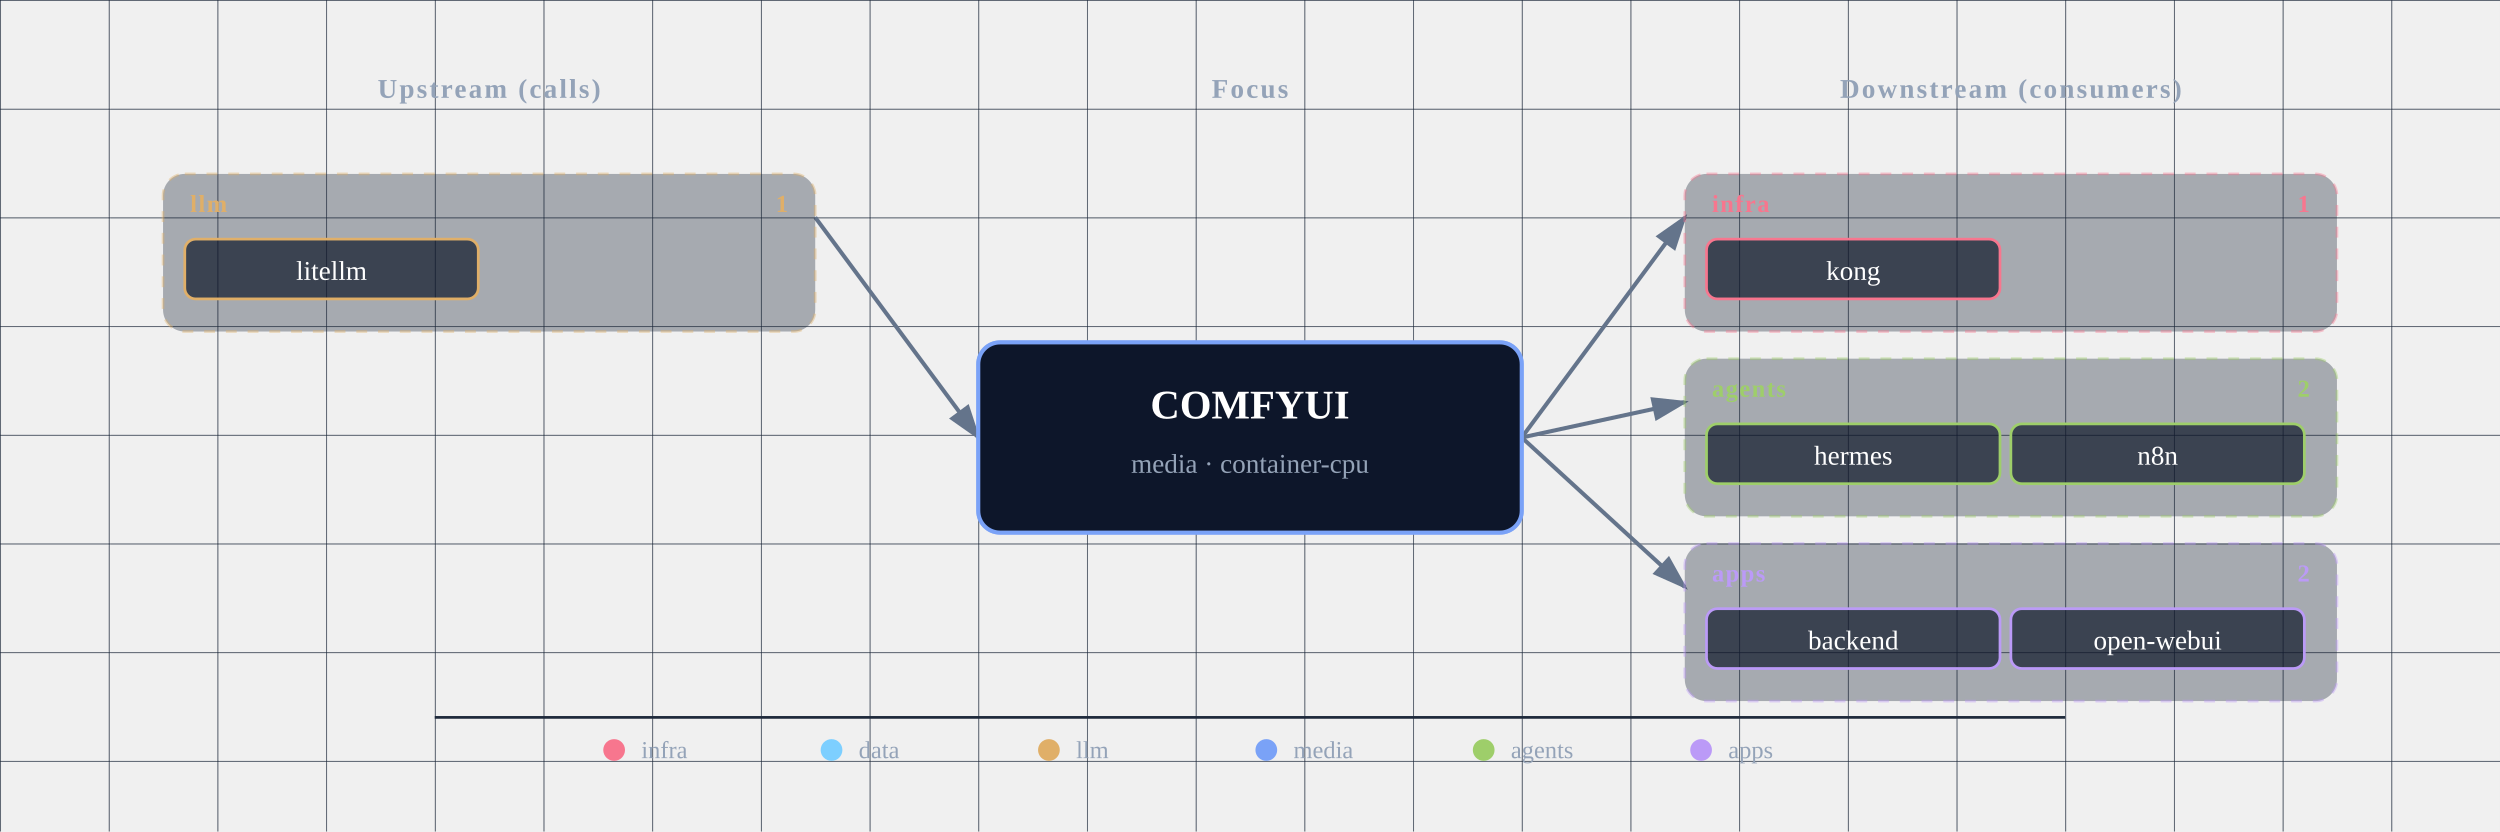
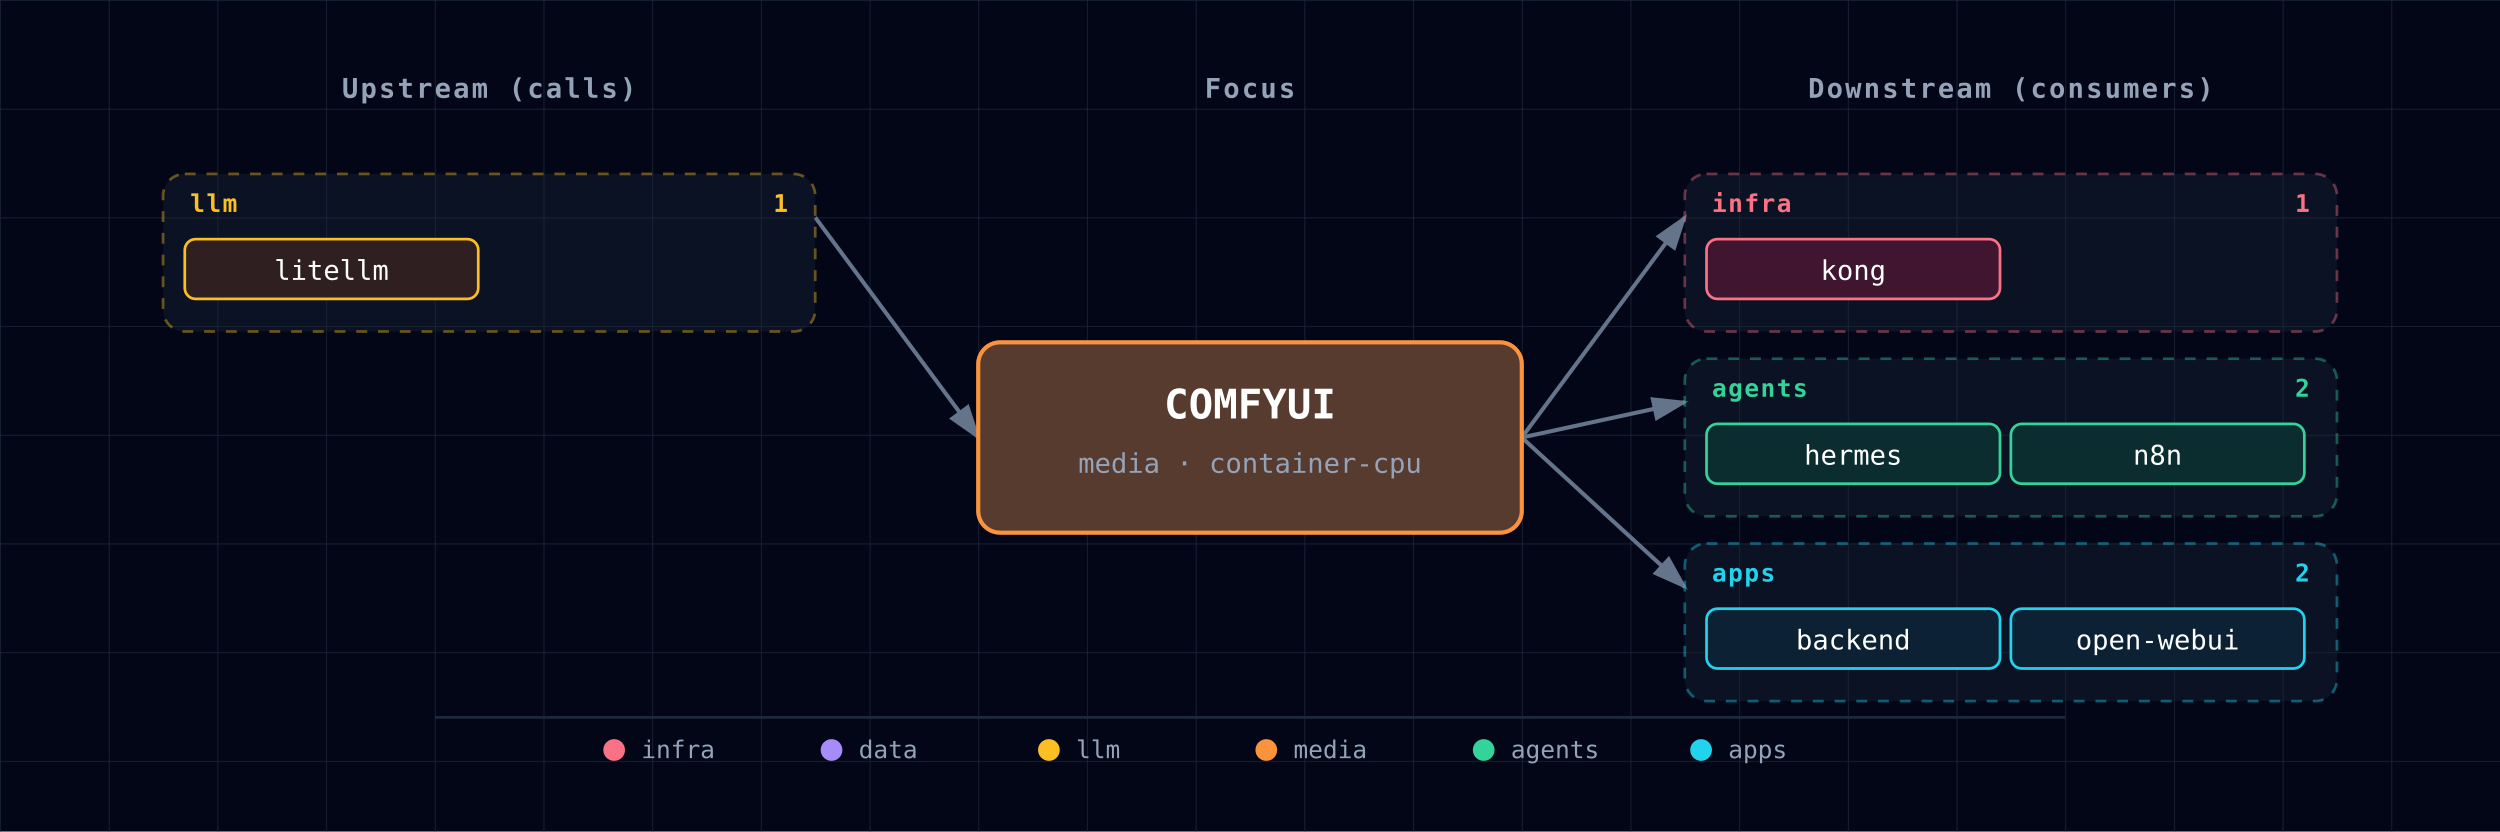
- <svg xmlns="http://www.w3.org/2000/svg" viewBox="0 0 920 306">
+ <svg xmlns="http://www.w3.org/2000/svg" viewBox="0 0 920 306" font-family="'JetBrains Mono', 'Fira Code', Menlo, Consolas, monospace">
  <defs>
    <pattern id="grid" width="40" height="40" patternUnits="userSpaceOnUse">
      <path d="M 40 0 L 0 0 0 40" fill="none" stroke="#1e293b" stroke-width="0.5" />
    </pattern>
    <marker id="arrowhead" markerWidth="9" markerHeight="6" refX="8" refY="3" orient="auto">
      <polygon points="0 0, 9 3, 0 6" fill="#64748b" />
    </marker>
    <filter id="focus-glow" x="-50%" y="-50%" width="200%" height="200%">
      <feGaussianBlur in="SourceAlpha" stdDeviation="6" />
-       <feFlood flood-color="#7aa2f7" flood-opacity="0.6" />
+       <feFlood flood-color="#fb923c" flood-opacity="0.6" />
      <feComposite in2="SourceAlpha" operator="in" />
      <feMerge>
        <feMergeNode />
        <feMergeNode in="SourceGraphic" />
      </feMerge>
    </filter>
  </defs>
+   <rect width="920" height="306" fill="#020617" />
  <rect width="920" height="306" fill="url(#grid)" />
  <text x="180" y="36" fill="#94a3b8" font-size="10" font-weight="600" text-anchor="middle" letter-spacing="0.08em">Upstream (calls)</text>
  <text x="460" y="36" fill="#94a3b8" font-size="10" font-weight="600" text-anchor="middle" letter-spacing="0.08em">Focus</text>
  <text x="740" y="36" fill="#94a3b8" font-size="10" font-weight="600" text-anchor="middle" letter-spacing="0.08em">Downstream (consumers)</text>
  <line x1="300" y1="80" x2="360" y2="161" stroke="#64748b" stroke-width="1.5" marker-end="url(#arrowhead)" />
  <line x1="560" y1="161" x2="620" y2="80" stroke="#64748b" stroke-width="1.5" marker-end="url(#arrowhead)" />
  <line x1="560" y1="161" x2="620" y2="148" stroke="#64748b" stroke-width="1.5" marker-end="url(#arrowhead)" />
  <line x1="560" y1="161" x2="620" y2="216" stroke="#64748b" stroke-width="1.5" marker-end="url(#arrowhead)" />
  <g>
    <g class="cluster">
-       <rect x="60" y="64" width="240" height="58" rx="8" fill="rgba(30,41,59,0.35)" stroke="#e0af68" stroke-width="1" stroke-dasharray="4,4" stroke-opacity="0.4" />
-       <text x="70" y="78" fill="#e0af68" font-size="9" font-weight="700" text-anchor="start" style="letter-spacing:0.06em;text-transform:uppercase;">llm</text>
-       <text x="290" y="78" fill="#e0af68" font-size="9" font-weight="600" text-anchor="end">1</text>
+       <rect x="60" y="64" width="240" height="58" rx="8" fill="rgba(30,41,59,0.35)" stroke="#fbbf24" stroke-width="1" stroke-dasharray="4,4" stroke-opacity="0.4" />
+       <text x="70" y="78" fill="#fbbf24" font-size="9" font-weight="700" text-anchor="start" style="letter-spacing:0.06em;text-transform:uppercase;">llm</text>
+       <text x="290" y="78" fill="#fbbf24" font-size="9" font-weight="600" text-anchor="end">1</text>
    </g>
    <g>
-       <rect x="68" y="88" width="108" height="22" rx="4" fill="rgba(15,23,42,0.7)" stroke="#e0af68" stroke-width="1" />
+       <rect x="68" y="88" width="108" height="22" rx="4" fill="#0f172a" />
+       <rect x="68" y="88" width="108" height="22" rx="4" fill="rgba(120, 53, 15, 0.3)" stroke="#fbbf24" stroke-width="1" />
      <text x="122" y="103" fill="white" font-size="10" text-anchor="middle">litellm</text>
    </g>
  </g>
  <g>
    <g class="cluster">
-       <rect x="620" y="64" width="240" height="58" rx="8" fill="rgba(30,41,59,0.35)" stroke="#f7768e" stroke-width="1" stroke-dasharray="4,4" stroke-opacity="0.4" />
-       <text x="630" y="78" fill="#f7768e" font-size="9" font-weight="700" text-anchor="start" style="letter-spacing:0.06em;text-transform:uppercase;">infra</text>
-       <text x="850" y="78" fill="#f7768e" font-size="9" font-weight="600" text-anchor="end">1</text>
+       <rect x="620" y="64" width="240" height="58" rx="8" fill="rgba(30,41,59,0.35)" stroke="#fb7185" stroke-width="1" stroke-dasharray="4,4" stroke-opacity="0.4" />
+       <text x="630" y="78" fill="#fb7185" font-size="9" font-weight="700" text-anchor="start" style="letter-spacing:0.06em;text-transform:uppercase;">infra</text>
+       <text x="850" y="78" fill="#fb7185" font-size="9" font-weight="600" text-anchor="end">1</text>
    </g>
    <g>
-       <rect x="628" y="88" width="108" height="22" rx="4" fill="rgba(15,23,42,0.7)" stroke="#f7768e" stroke-width="1" />
+       <rect x="628" y="88" width="108" height="22" rx="4" fill="#0f172a" />
+       <rect x="628" y="88" width="108" height="22" rx="4" fill="rgba(136, 19, 55, 0.4)" stroke="#fb7185" stroke-width="1" />
      <text x="682" y="103" fill="white" font-size="10" text-anchor="middle">kong</text>
    </g>
    <g class="cluster">
-       <rect x="620" y="132" width="240" height="58" rx="8" fill="rgba(30,41,59,0.35)" stroke="#9ece6a" stroke-width="1" stroke-dasharray="4,4" stroke-opacity="0.4" />
-       <text x="630" y="146" fill="#9ece6a" font-size="9" font-weight="700" text-anchor="start" style="letter-spacing:0.06em;text-transform:uppercase;">agents</text>
-       <text x="850" y="146" fill="#9ece6a" font-size="9" font-weight="600" text-anchor="end">2</text>
+       <rect x="620" y="132" width="240" height="58" rx="8" fill="rgba(30,41,59,0.35)" stroke="#34d399" stroke-width="1" stroke-dasharray="4,4" stroke-opacity="0.4" />
+       <text x="630" y="146" fill="#34d399" font-size="9" font-weight="700" text-anchor="start" style="letter-spacing:0.06em;text-transform:uppercase;">agents</text>
+       <text x="850" y="146" fill="#34d399" font-size="9" font-weight="600" text-anchor="end">2</text>
    </g>
    <g>
-       <rect x="628" y="156" width="108" height="22" rx="4" fill="rgba(15,23,42,0.7)" stroke="#9ece6a" stroke-width="1" />
+       <rect x="628" y="156" width="108" height="22" rx="4" fill="#0f172a" />
+       <rect x="628" y="156" width="108" height="22" rx="4" fill="rgba(6, 78, 59, 0.4)" stroke="#34d399" stroke-width="1" />
      <text x="682" y="171" fill="white" font-size="10" text-anchor="middle">hermes</text>
    </g>
    <g>
-       <rect x="740" y="156" width="108" height="22" rx="4" fill="rgba(15,23,42,0.7)" stroke="#9ece6a" stroke-width="1" />
+       <rect x="740" y="156" width="108" height="22" rx="4" fill="#0f172a" />
+       <rect x="740" y="156" width="108" height="22" rx="4" fill="rgba(6, 78, 59, 0.4)" stroke="#34d399" stroke-width="1" />
      <text x="794" y="171" fill="white" font-size="10" text-anchor="middle">n8n</text>
    </g>
    <g class="cluster">
-       <rect x="620" y="200" width="240" height="58" rx="8" fill="rgba(30,41,59,0.35)" stroke="#bb9af7" stroke-width="1" stroke-dasharray="4,4" stroke-opacity="0.4" />
-       <text x="630" y="214" fill="#bb9af7" font-size="9" font-weight="700" text-anchor="start" style="letter-spacing:0.06em;text-transform:uppercase;">apps</text>
-       <text x="850" y="214" fill="#bb9af7" font-size="9" font-weight="600" text-anchor="end">2</text>
+       <rect x="620" y="200" width="240" height="58" rx="8" fill="rgba(30,41,59,0.35)" stroke="#22d3ee" stroke-width="1" stroke-dasharray="4,4" stroke-opacity="0.4" />
+       <text x="630" y="214" fill="#22d3ee" font-size="9" font-weight="700" text-anchor="start" style="letter-spacing:0.06em;text-transform:uppercase;">apps</text>
+       <text x="850" y="214" fill="#22d3ee" font-size="9" font-weight="600" text-anchor="end">2</text>
    </g>
    <g>
-       <rect x="628" y="224" width="108" height="22" rx="4" fill="rgba(15,23,42,0.7)" stroke="#bb9af7" stroke-width="1" />
+       <rect x="628" y="224" width="108" height="22" rx="4" fill="#0f172a" />
+       <rect x="628" y="224" width="108" height="22" rx="4" fill="rgba(8, 51, 68, 0.4)" stroke="#22d3ee" stroke-width="1" />
      <text x="682" y="239" fill="white" font-size="10" text-anchor="middle">backend</text>
    </g>
    <g>
-       <rect x="740" y="224" width="108" height="22" rx="4" fill="rgba(15,23,42,0.7)" stroke="#bb9af7" stroke-width="1" />
+       <rect x="740" y="224" width="108" height="22" rx="4" fill="#0f172a" />
+       <rect x="740" y="224" width="108" height="22" rx="4" fill="rgba(8, 51, 68, 0.4)" stroke="#22d3ee" stroke-width="1" />
      <text x="794" y="239" fill="white" font-size="10" text-anchor="middle">open-webui</text>
    </g>
  </g>
  <g class="focus" filter="url(#focus-glow)">
-     <rect x="360" y="126" width="200" height="70" rx="8" fill="#0f172a" stroke="#7aa2f7" stroke-width="1.5" />
+     <rect x="360" y="126" width="200" height="70" rx="8" fill="#0f172a" />
+     <rect x="360" y="126" width="200" height="70" rx="8" fill="rgba(251, 146, 60, 0.3)" stroke="#fb923c" stroke-width="1.5" />
    <text x="460" y="154" fill="white" font-size="15" font-weight="700" text-anchor="middle">COMFYUI</text>
    <text x="460" y="174" fill="#94a3b8" font-size="10" text-anchor="middle">media · container-cpu</text>
  </g>
  <g class="legend">
    <line x1="160" y1="264" x2="760" y2="264" stroke="#1e293b" stroke-width="1" />
-     <circle cx="226" cy="276" r="4" fill="#f7768e" />
+     <circle cx="226" cy="276" r="4" fill="#fb7185" />
    <text x="236" y="279" fill="#94a3b8" font-size="9" font-weight="400" text-anchor="start">infra</text>
-     <circle cx="306" cy="276" r="4" fill="#7dcfff" />
+     <circle cx="306" cy="276" r="4" fill="#a78bfa" />
    <text x="316" y="279" fill="#94a3b8" font-size="9" font-weight="400" text-anchor="start">data</text>
-     <circle cx="386" cy="276" r="4" fill="#e0af68" />
+     <circle cx="386" cy="276" r="4" fill="#fbbf24" />
    <text x="396" y="279" fill="#94a3b8" font-size="9" font-weight="400" text-anchor="start">llm</text>
-     <circle cx="466" cy="276" r="4" fill="#7aa2f7" />
+     <circle cx="466" cy="276" r="4" fill="#fb923c" />
    <text x="476" y="279" fill="#94a3b8" font-size="9" font-weight="400" text-anchor="start">media</text>
-     <circle cx="546" cy="276" r="4" fill="#9ece6a" />
+     <circle cx="546" cy="276" r="4" fill="#34d399" />
    <text x="556" y="279" fill="#94a3b8" font-size="9" font-weight="400" text-anchor="start">agents</text>
-     <circle cx="626" cy="276" r="4" fill="#bb9af7" />
+     <circle cx="626" cy="276" r="4" fill="#22d3ee" />
    <text x="636" y="279" fill="#94a3b8" font-size="9" font-weight="400" text-anchor="start">apps</text>
  </g>
</svg>
